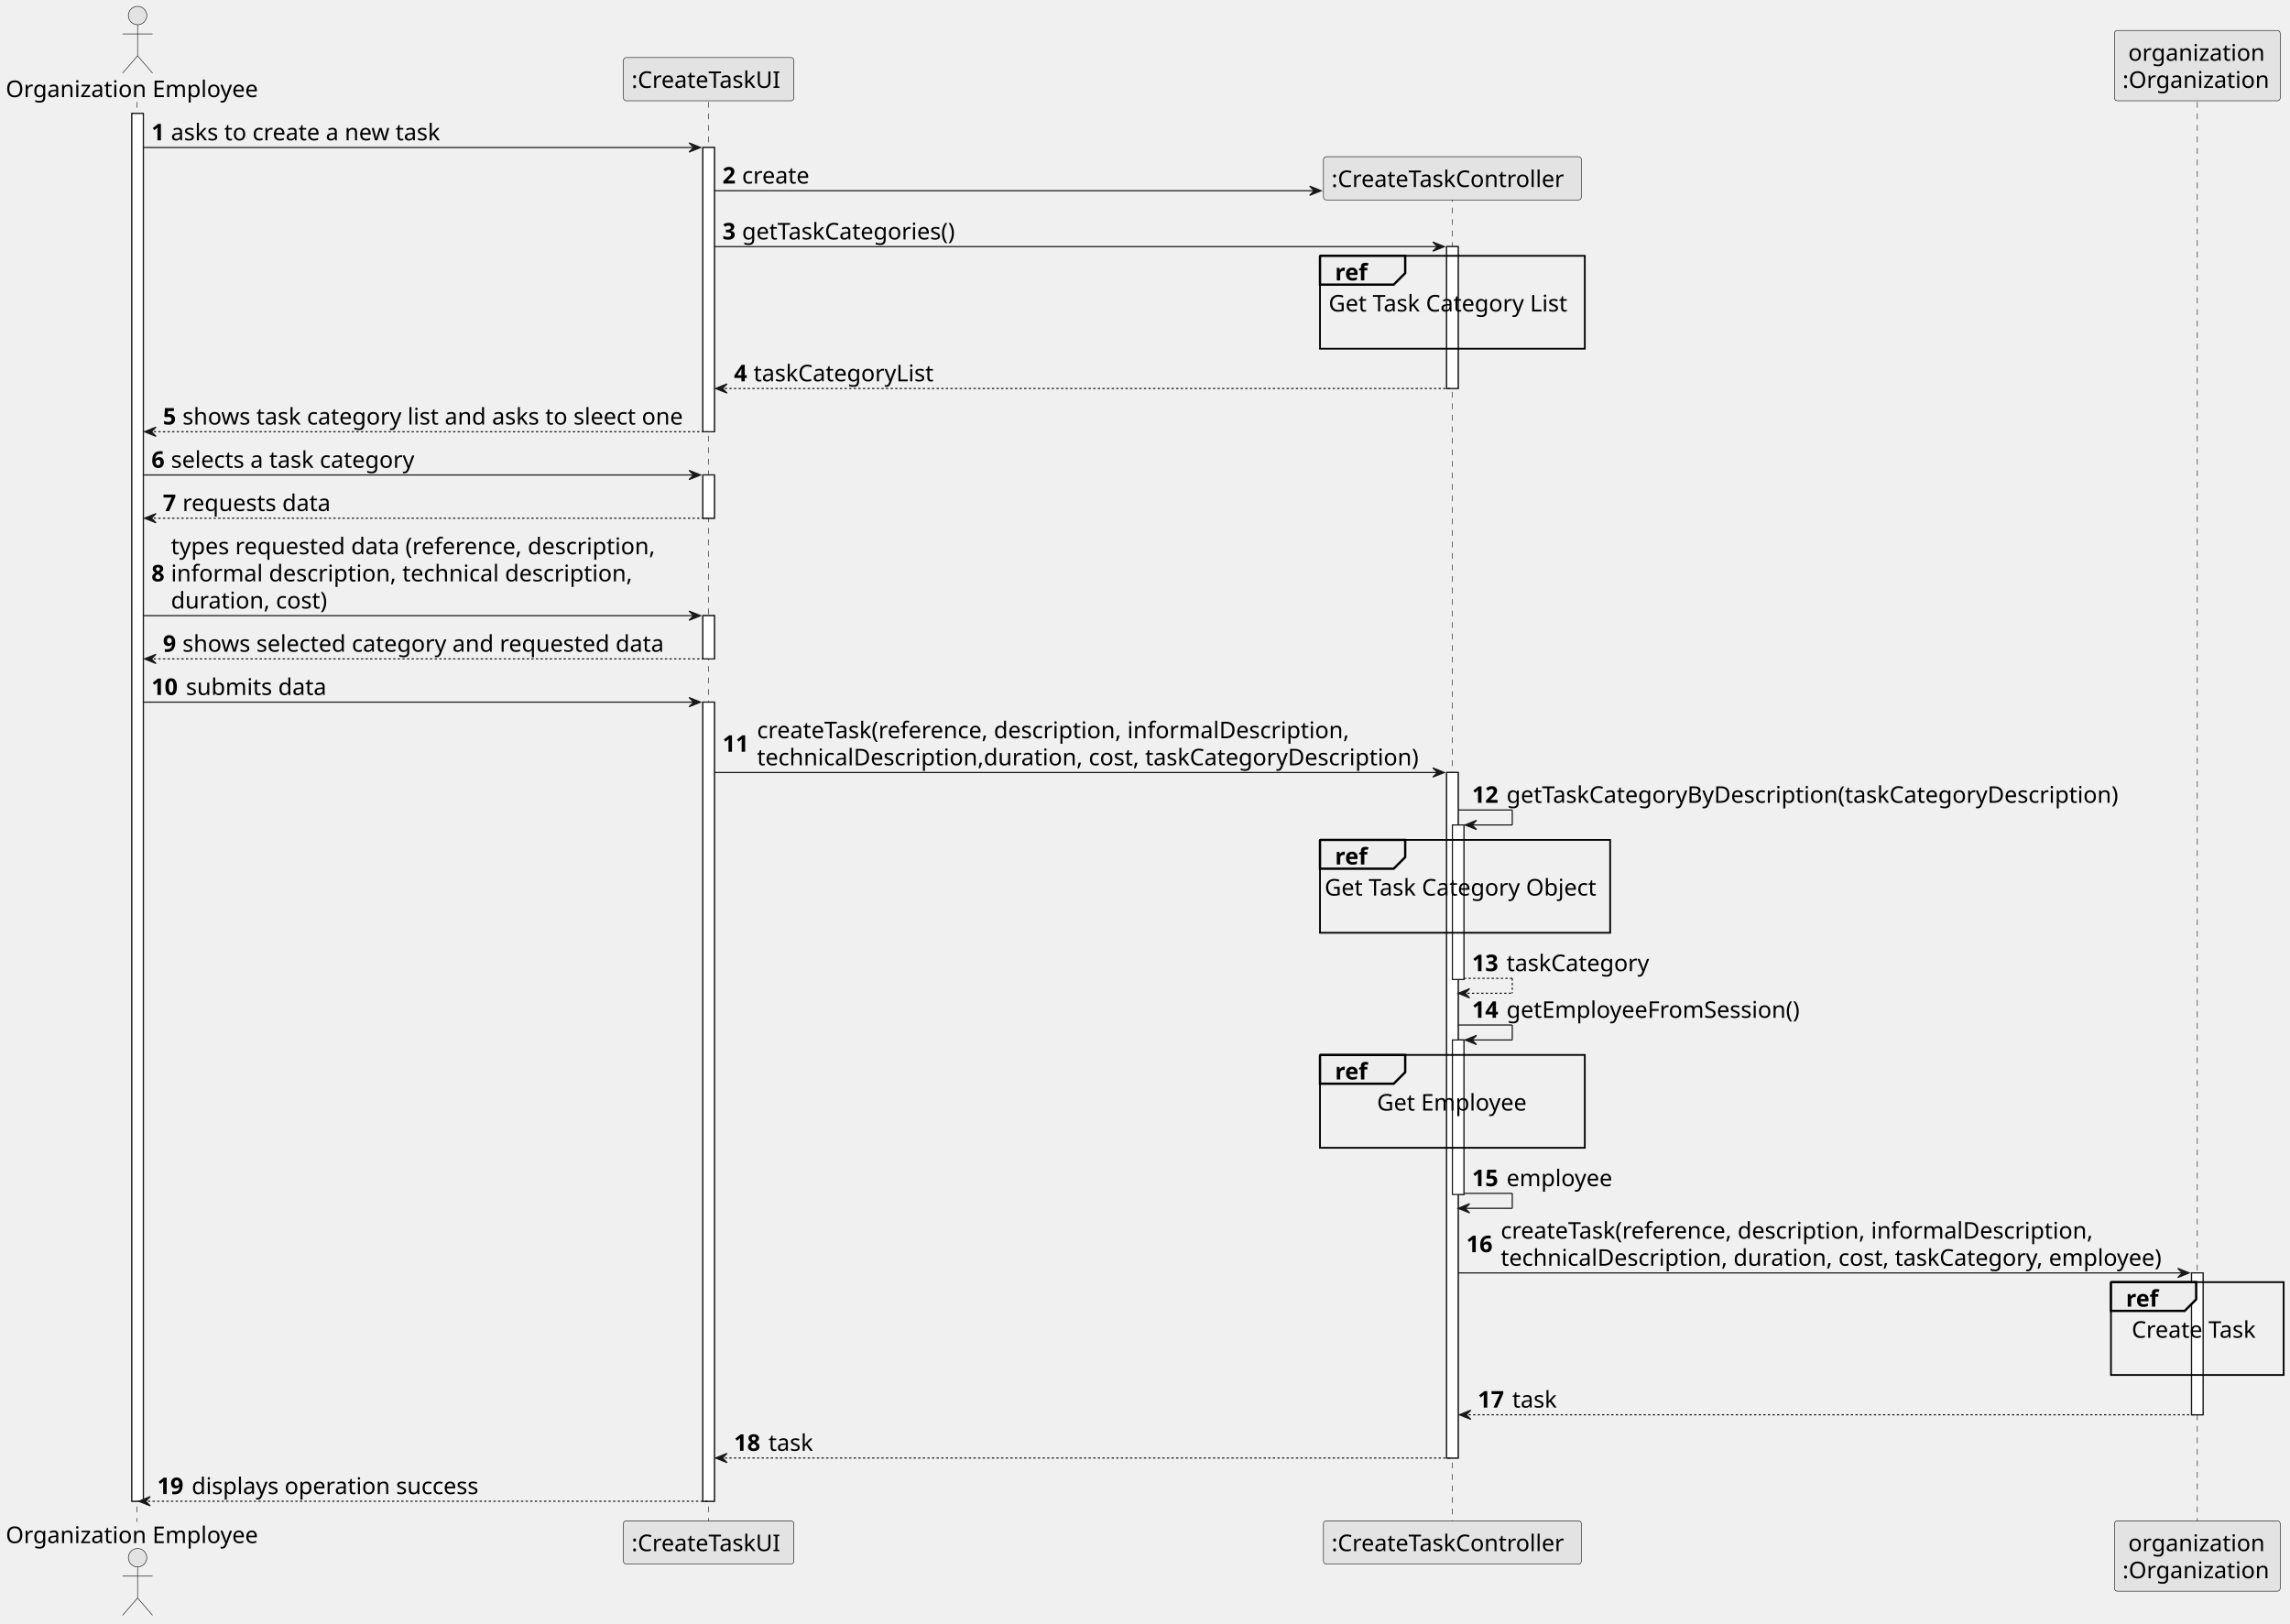
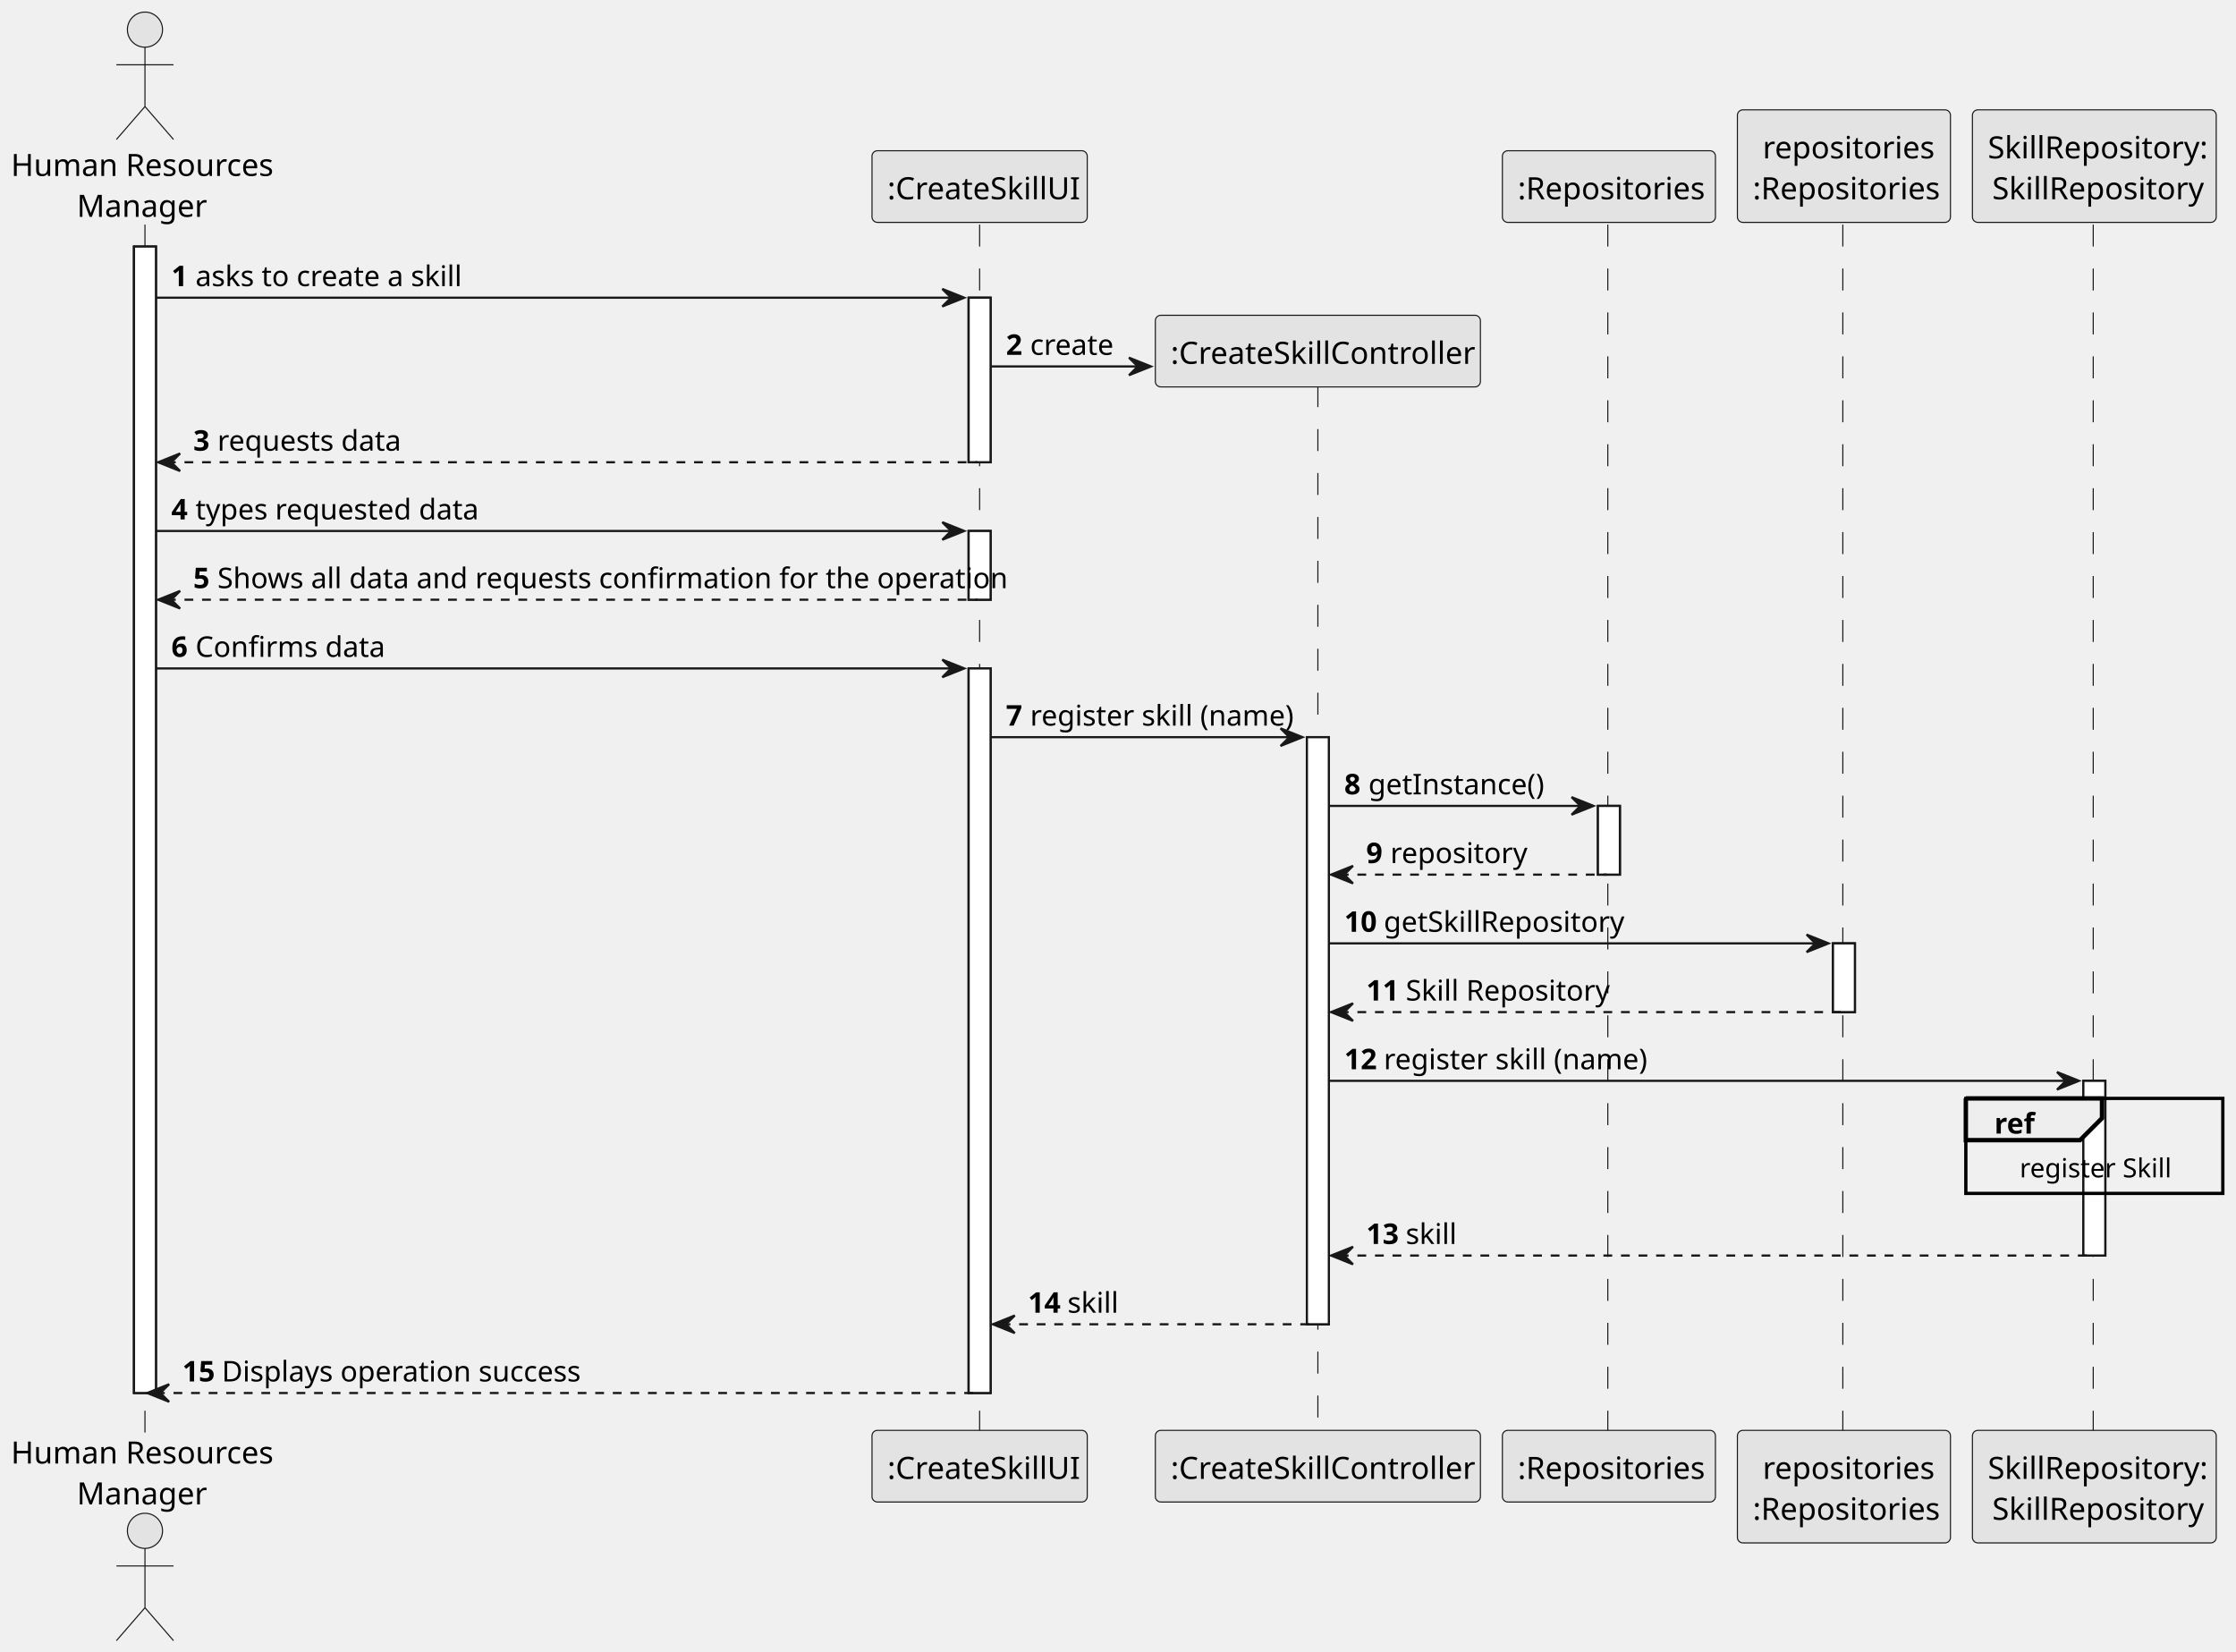
- <svg xmlns="http://www.w3.org/2000/svg" contentStyleType="text/css" height="1410px" preserveAspectRatio="none" style="width:1989px;height:1410px;background:#FFFFFF;" version="1.1" viewBox="0 0 1989 1410" width="1989px" zoomAndPan="magnify">
+ <svg xmlns="http://www.w3.org/2000/svg" contentStyleType="text/css" height="376.5px" preserveAspectRatio="none" style="width:509px;height:376px;background:#FFFFFF;" version="1.1" viewBox="0 0 509 376" width="509px" zoomAndPan="magnify">
  <defs />
  <g>
-     <rect fill="#FFFFFF" height="1205.414" style="stroke:#181818;stroke-width:1.0;" width="10" x="114.5" y="98.555" />
-     <rect fill="#FFFFFF" height="246.883" style="stroke:#181818;stroke-width:1.0;" width="10" x="610.5" y="128.109" />
-     <rect fill="#FFFFFF" height="37.555" style="stroke:#181818;stroke-width:1.0;" width="10" x="610.5" y="412.547" />
-     <rect fill="#FFFFFF" height="37.555" style="stroke:#181818;stroke-width:1.0;" width="10" x="610.5" y="534.766" />
-     <rect fill="#FFFFFF" height="694.094" style="stroke:#181818;stroke-width:1.0;" width="10" x="610.5" y="609.875" />
-     <rect fill="#FFFFFF" height="123.219" style="stroke:#181818;stroke-width:1.0;" width="10" x="1256.5" y="214.219" />
-     <rect fill="#FFFFFF" height="595.43" style="stroke:#181818;stroke-width:1.0;" width="10" x="1256.5" y="670.984" />
-     <rect fill="#FFFFFF" height="134.219" style="stroke:#181818;stroke-width:1.0;" width="10" x="1261.5" y="716.539" />
-     <rect fill="#FFFFFF" height="134.219" style="stroke:#181818;stroke-width:1.0;" width="10" x="1261.5" y="903.312" />
-     <rect fill="#FFFFFF" height="123.219" style="stroke:#181818;stroke-width:1.0;" width="10" x="1903.5" y="1105.641" />
-     <line style="stroke:#181818;stroke-width:0.5;stroke-dasharray:5.0,5.0;" x1="119" x2="119" y1="88.555" y2="1321.969" />
-     <line style="stroke:#181818;stroke-width:0.5;stroke-dasharray:5.0,5.0;" x1="615.5" x2="615.5" y1="88.555" y2="1321.969" />
-     <line style="stroke:#181818;stroke-width:0.5;stroke-dasharray:5.0,5.0;" x1="1261.5" x2="1261.5" y1="170.387" y2="1321.969" />
-     <line style="stroke:#181818;stroke-width:0.5;stroke-dasharray:5.0,5.0;" x1="1908.5" x2="1908.5" y1="88.555" y2="1321.969" />
-     <text fill="#000000" font-family="sans-serif" font-size="20" lengthAdjust="spacing" textLength="223" x="5" y="84.336">Organization Employee</text>
-     <ellipse cx="119.5" cy="13.5" fill="#E3E3E3" rx="8" ry="8" style="stroke:#181818;stroke-width:0.5;" />
-     <path d="M119.5,21.5 L119.5,48.5 M106.5,29.5 L132.5,29.5 M119.5,48.5 L106.5,63.5 M119.5,48.5 L132.5,63.5 " fill="none" style="stroke:#181818;stroke-width:0.5;" />
-     <text fill="#000000" font-family="sans-serif" font-size="20" lengthAdjust="spacing" textLength="223" x="5" y="1340.305">Organization Employee</text>
-     <ellipse cx="119.5" cy="1353.023" fill="#E3E3E3" rx="8" ry="8" style="stroke:#181818;stroke-width:0.5;" />
-     <path d="M119.5,1361.023 L119.5,1388.023 M106.5,1369.023 L132.5,1369.023 M119.5,1388.023 L106.5,1403.023 M119.5,1388.023 L132.5,1403.023 " fill="none" style="stroke:#181818;stroke-width:0.5;" />
-     <rect fill="#E3E3E3" height="37.555" rx="2.5" ry="2.5" style="stroke:#181818;stroke-width:0.5;" width="148" x="541.5" y="50" />
-     <text fill="#000000" font-family="sans-serif" font-size="20" lengthAdjust="spacing" textLength="134" x="548.5" y="76.336">:CreateTaskUI</text>
-     <rect fill="#E3E3E3" height="37.555" rx="2.5" ry="2.5" style="stroke:#181818;stroke-width:0.5;" width="148" x="541.5" y="1320.969" />
-     <text fill="#000000" font-family="sans-serif" font-size="20" lengthAdjust="spacing" textLength="134" x="548.5" y="1347.305">:CreateTaskUI</text>
-     <rect fill="#E3E3E3" height="37.555" rx="2.5" ry="2.5" style="stroke:#181818;stroke-width:0.5;" width="224" x="1149.5" y="1320.969" />
-     <text fill="#000000" font-family="sans-serif" font-size="20" lengthAdjust="spacing" textLength="210" x="1156.5" y="1347.305">:CreateTaskController</text>
-     <rect fill="#E3E3E3" height="61.109" rx="2.5" ry="2.5" style="stroke:#181818;stroke-width:0.5;" width="144" x="1836.5" y="26.445" />
-     <text fill="#000000" font-family="sans-serif" font-size="20" lengthAdjust="spacing" textLength="120" x="1848.5" y="52.781">organization</text>
-     <text fill="#000000" font-family="sans-serif" font-size="20" lengthAdjust="spacing" textLength="130" x="1843.5" y="76.336">:Organization</text>
-     <rect fill="#E3E3E3" height="61.109" rx="2.5" ry="2.5" style="stroke:#181818;stroke-width:0.5;" width="144" x="1836.5" y="1320.969" />
-     <text fill="#000000" font-family="sans-serif" font-size="20" lengthAdjust="spacing" textLength="120" x="1848.5" y="1347.305">organization</text>
-     <text fill="#000000" font-family="sans-serif" font-size="20" lengthAdjust="spacing" textLength="130" x="1843.5" y="1370.859">:Organization</text>
-     <rect fill="#FFFFFF" height="1205.414" style="stroke:#181818;stroke-width:1.0;" width="10" x="114.5" y="98.555" />
-     <rect fill="#FFFFFF" height="246.883" style="stroke:#181818;stroke-width:1.0;" width="10" x="610.5" y="128.109" />
-     <rect fill="#FFFFFF" height="37.555" style="stroke:#181818;stroke-width:1.0;" width="10" x="610.5" y="412.547" />
-     <rect fill="#FFFFFF" height="37.555" style="stroke:#181818;stroke-width:1.0;" width="10" x="610.5" y="534.766" />
-     <rect fill="#FFFFFF" height="694.094" style="stroke:#181818;stroke-width:1.0;" width="10" x="610.5" y="609.875" />
-     <rect fill="#FFFFFF" height="123.219" style="stroke:#181818;stroke-width:1.0;" width="10" x="1256.5" y="214.219" />
-     <rect fill="#FFFFFF" height="595.43" style="stroke:#181818;stroke-width:1.0;" width="10" x="1256.5" y="670.984" />
-     <rect fill="#FFFFFF" height="134.219" style="stroke:#181818;stroke-width:1.0;" width="10" x="1261.5" y="716.539" />
-     <rect fill="#FFFFFF" height="134.219" style="stroke:#181818;stroke-width:1.0;" width="10" x="1261.5" y="903.312" />
-     <rect fill="#FFFFFF" height="123.219" style="stroke:#181818;stroke-width:1.0;" width="10" x="1903.5" y="1105.641" />
-     <polygon fill="#181818" points="598.5,124.109,608.5,128.109,598.5,132.109,602.5,128.109" style="stroke:#181818;stroke-width:1.0;" />
-     <line style="stroke:#181818;stroke-width:1.0;" x1="124.5" x2="604.5" y1="128.109" y2="128.109" />
-     <text fill="#000000" font-family="sans-serif" font-size="20" font-weight="bold" lengthAdjust="spacing" textLength="13" x="131.5" y="121.891">1</text>
-     <text fill="#000000" font-family="sans-serif" font-size="20" lengthAdjust="spacing" textLength="239" x="148.5" y="121.891">asks to create a new task</text>
-     <polygon fill="#181818" points="1137.5,161.664,1147.5,165.664,1137.5,169.664,1141.5,165.664" style="stroke:#181818;stroke-width:1.0;" />
-     <line style="stroke:#181818;stroke-width:1.0;" x1="620.5" x2="1143.5" y1="165.664" y2="165.664" />
-     <text fill="#000000" font-family="sans-serif" font-size="20" font-weight="bold" lengthAdjust="spacing" textLength="13" x="627.5" y="159.445">2</text>
-     <text fill="#000000" font-family="sans-serif" font-size="20" lengthAdjust="spacing" textLength="58" x="644.5" y="159.445">create</text>
-     <rect fill="#E3E3E3" height="37.555" rx="2.5" ry="2.5" style="stroke:#181818;stroke-width:0.5;" width="224" x="1149.5" y="136.109" />
-     <text fill="#000000" font-family="sans-serif" font-size="20" lengthAdjust="spacing" textLength="210" x="1156.5" y="162.445">:CreateTaskController</text>
-     <polygon fill="#181818" points="1244.5,210.219,1254.5,214.219,1244.5,218.219,1248.5,214.219" style="stroke:#181818;stroke-width:1.0;" />
-     <line style="stroke:#181818;stroke-width:1.0;" x1="620.5" x2="1250.5" y1="214.219" y2="214.219" />
-     <text fill="#000000" font-family="sans-serif" font-size="20" font-weight="bold" lengthAdjust="spacing" textLength="13" x="627.5" y="208">3</text>
-     <text fill="#000000" font-family="sans-serif" font-size="20" lengthAdjust="spacing" textLength="192" x="644.5" y="208">getTaskCategories()</text>
-     <rect fill="none" height="80.664" style="stroke:#000000;stroke-width:1.5;" width="230" x="1146.5" y="222.219" />
-     <path d="M1146.5,222.219 L1220.5,222.219 L1220.5,237.219 L1210.5,247.219 L1146.5,247.219 L1146.5,222.219 " fill="#EEEEEE" style="stroke:#000000;stroke-width:2.0;" />
-     <text fill="#000000" font-family="sans-serif" font-size="20" font-weight="bold" lengthAdjust="spacing" textLength="29" x="1159.5" y="243.555">ref</text>
-     <text fill="#000000" font-family="sans-serif" font-size="20" lengthAdjust="spacing" textLength="215" x="1154" y="270.555">Get Task Category List</text>
-     <text fill="#000000" font-family="sans-serif" font-size="20" lengthAdjust="spacing" textLength="6" x="1258.5" y="294.109"> </text>
-     <polygon fill="#181818" points="631.5,333.438,621.5,337.438,631.5,341.438,627.5,337.438" style="stroke:#181818;stroke-width:1.0;" />
-     <line style="stroke:#181818;stroke-width:1.0;stroke-dasharray:2.0,2.0;" x1="625.5" x2="1260.5" y1="337.438" y2="337.438" />
-     <text fill="#000000" font-family="sans-serif" font-size="20" font-weight="bold" lengthAdjust="spacing" textLength="13" x="637.5" y="331.219">4</text>
-     <text fill="#000000" font-family="sans-serif" font-size="20" lengthAdjust="spacing" textLength="159" x="654.5" y="331.219">taskCategoryList</text>
-     <polygon fill="#181818" points="135.5,370.992,125.5,374.992,135.5,378.992,131.5,374.992" style="stroke:#181818;stroke-width:1.0;" />
-     <line style="stroke:#181818;stroke-width:1.0;stroke-dasharray:2.0,2.0;" x1="129.5" x2="614.5" y1="374.992" y2="374.992" />
-     <text fill="#000000" font-family="sans-serif" font-size="20" font-weight="bold" lengthAdjust="spacing" textLength="13" x="141.5" y="368.773">5</text>
-     <text fill="#000000" font-family="sans-serif" font-size="20" lengthAdjust="spacing" textLength="445" x="158.5" y="368.773">shows task category list and asks to sleect one</text>
-     <polygon fill="#181818" points="598.5,408.547,608.5,412.547,598.5,416.547,602.5,412.547" style="stroke:#181818;stroke-width:1.0;" />
-     <line style="stroke:#181818;stroke-width:1.0;" x1="124.5" x2="604.5" y1="412.547" y2="412.547" />
-     <text fill="#000000" font-family="sans-serif" font-size="20" font-weight="bold" lengthAdjust="spacing" textLength="13" x="131.5" y="406.328">6</text>
-     <text fill="#000000" font-family="sans-serif" font-size="20" lengthAdjust="spacing" textLength="215" x="148.5" y="406.328">selects a task category</text>
-     <polygon fill="#181818" points="135.5,446.102,125.5,450.102,135.5,454.102,131.5,450.102" style="stroke:#181818;stroke-width:1.0;" />
-     <line style="stroke:#181818;stroke-width:1.0;stroke-dasharray:2.0,2.0;" x1="129.5" x2="614.5" y1="450.102" y2="450.102" />
-     <text fill="#000000" font-family="sans-serif" font-size="20" font-weight="bold" lengthAdjust="spacing" textLength="13" x="141.5" y="443.883">7</text>
-     <text fill="#000000" font-family="sans-serif" font-size="20" lengthAdjust="spacing" textLength="130" x="158.5" y="443.883">requests data</text>
-     <polygon fill="#181818" points="598.5,530.766,608.5,534.766,598.5,538.766,602.5,534.766" style="stroke:#181818;stroke-width:1.0;" />
-     <line style="stroke:#181818;stroke-width:1.0;" x1="124.5" x2="604.5" y1="534.766" y2="534.766" />
-     <text fill="#000000" font-family="sans-serif" font-size="20" font-weight="bold" lengthAdjust="spacing" textLength="13" x="131.5" y="504.992">8</text>
-     <text fill="#000000" font-family="sans-serif" font-size="20" lengthAdjust="spacing" textLength="429" x="148.5" y="481.438">types requested data (reference, description,</text>
-     <text fill="#000000" font-family="sans-serif" font-size="20" lengthAdjust="spacing" textLength="412" x="148.5" y="504.992">informal description, technical description,</text>
-     <text fill="#000000" font-family="sans-serif" font-size="20" lengthAdjust="spacing" textLength="139" x="148.5" y="528.547">duration, cost)</text>
-     <polygon fill="#181818" points="135.5,568.32,125.5,572.32,135.5,576.32,131.5,572.32" style="stroke:#181818;stroke-width:1.0;" />
-     <line style="stroke:#181818;stroke-width:1.0;stroke-dasharray:2.0,2.0;" x1="129.5" x2="614.5" y1="572.32" y2="572.32" />
-     <text fill="#000000" font-family="sans-serif" font-size="20" font-weight="bold" lengthAdjust="spacing" textLength="13" x="141.5" y="566.102">9</text>
-     <text fill="#000000" font-family="sans-serif" font-size="20" lengthAdjust="spacing" textLength="423" x="158.5" y="566.102">shows selected category and requested data</text>
-     <polygon fill="#181818" points="598.5,605.875,608.5,609.875,598.5,613.875,602.5,609.875" style="stroke:#181818;stroke-width:1.0;" />
-     <line style="stroke:#181818;stroke-width:1.0;" x1="124.5" x2="604.5" y1="609.875" y2="609.875" />
-     <text fill="#000000" font-family="sans-serif" font-size="20" font-weight="bold" lengthAdjust="spacing" textLength="26" x="131.5" y="603.656">10</text>
-     <text fill="#000000" font-family="sans-serif" font-size="20" lengthAdjust="spacing" textLength="125" x="161.5" y="603.656">submits data</text>
-     <polygon fill="#181818" points="1244.5,666.984,1254.5,670.984,1244.5,674.984,1248.5,670.984" style="stroke:#181818;stroke-width:1.0;" />
-     <line style="stroke:#181818;stroke-width:1.0;" x1="620.5" x2="1250.5" y1="670.984" y2="670.984" />
-     <text fill="#000000" font-family="sans-serif" font-size="20" font-weight="bold" lengthAdjust="spacing" textLength="26" x="627.5" y="652.988">11</text>
-     <text fill="#000000" font-family="sans-serif" font-size="20" lengthAdjust="spacing" textLength="529" x="657.5" y="641.211">createTask(reference, description, informalDescription,</text>
-     <text fill="#000000" font-family="sans-serif" font-size="20" lengthAdjust="spacing" textLength="587" x="657.5" y="664.766">technicalDescription,duration, cost, taskCategoryDescription)</text>
-     <line style="stroke:#181818;stroke-width:1.0;" x1="1266.5" x2="1313.5" y1="703.539" y2="703.539" />
-     <line style="stroke:#181818;stroke-width:1.0;" x1="1313.5" x2="1313.5" y1="703.539" y2="716.539" />
-     <line style="stroke:#181818;stroke-width:1.0;" x1="1272.5" x2="1313.5" y1="716.539" y2="716.539" />
-     <polygon fill="#181818" points="1282.5,712.539,1272.5,716.539,1282.5,720.539,1278.5,716.539" style="stroke:#181818;stroke-width:1.0;" />
-     <text fill="#000000" font-family="sans-serif" font-size="20" font-weight="bold" lengthAdjust="spacing" textLength="26" x="1278.5" y="697.32">12</text>
-     <text fill="#000000" font-family="sans-serif" font-size="20" lengthAdjust="spacing" textLength="542" x="1308.5" y="697.32">getTaskCategoryByDescription(taskCategoryDescription)</text>
-     <rect fill="none" height="80.664" style="stroke:#000000;stroke-width:1.5;" width="252" x="1146.5" y="729.539" />
-     <path d="M1146.5,729.539 L1220.5,729.539 L1220.5,744.539 L1210.5,754.539 L1146.5,754.539 L1146.5,729.539 " fill="#EEEEEE" style="stroke:#000000;stroke-width:2.0;" />
-     <text fill="#000000" font-family="sans-serif" font-size="20" font-weight="bold" lengthAdjust="spacing" textLength="29" x="1159.5" y="750.875">ref</text>
-     <text fill="#000000" font-family="sans-serif" font-size="20" lengthAdjust="spacing" textLength="244" x="1150.5" y="777.875">Get Task Category Object</text>
-     <text fill="#000000" font-family="sans-serif" font-size="20" lengthAdjust="spacing" textLength="6" x="1269.5" y="801.43"> </text>
-     <line style="stroke:#181818;stroke-width:1.0;stroke-dasharray:2.0,2.0;" x1="1271.5" x2="1313.5" y1="849.758" y2="849.758" />
-     <line style="stroke:#181818;stroke-width:1.0;stroke-dasharray:2.0,2.0;" x1="1313.5" x2="1313.5" y1="849.758" y2="862.758" />
-     <line style="stroke:#181818;stroke-width:1.0;stroke-dasharray:2.0,2.0;" x1="1266.5" x2="1313.5" y1="862.758" y2="862.758" />
-     <polygon fill="#181818" points="1276.5,858.758,1266.5,862.758,1276.5,866.758,1272.5,862.758" style="stroke:#181818;stroke-width:1.0;" />
-     <text fill="#000000" font-family="sans-serif" font-size="20" font-weight="bold" lengthAdjust="spacing" textLength="26" x="1278.5" y="843.539">13</text>
-     <text fill="#000000" font-family="sans-serif" font-size="20" lengthAdjust="spacing" textLength="125" x="1308.5" y="843.539">taskCategory</text>
-     <line style="stroke:#181818;stroke-width:1.0;" x1="1266.5" x2="1313.5" y1="890.312" y2="890.312" />
-     <line style="stroke:#181818;stroke-width:1.0;" x1="1313.5" x2="1313.5" y1="890.312" y2="903.312" />
-     <line style="stroke:#181818;stroke-width:1.0;" x1="1272.5" x2="1313.5" y1="903.312" y2="903.312" />
-     <polygon fill="#181818" points="1282.5,899.312,1272.5,903.312,1282.5,907.312,1278.5,903.312" style="stroke:#181818;stroke-width:1.0;" />
-     <text fill="#000000" font-family="sans-serif" font-size="20" font-weight="bold" lengthAdjust="spacing" textLength="26" x="1278.5" y="884.094">14</text>
-     <text fill="#000000" font-family="sans-serif" font-size="20" lengthAdjust="spacing" textLength="259" x="1308.5" y="884.094">getEmployeeFromSession()</text>
-     <rect fill="none" height="80.664" style="stroke:#000000;stroke-width:1.5;" width="230" x="1146.5" y="916.312" />
-     <path d="M1146.5,916.312 L1220.5,916.312 L1220.5,931.312 L1210.5,941.312 L1146.5,941.312 L1146.5,916.312 " fill="#EEEEEE" style="stroke:#000000;stroke-width:2.0;" />
-     <text fill="#000000" font-family="sans-serif" font-size="20" font-weight="bold" lengthAdjust="spacing" textLength="29" x="1159.5" y="937.648">ref</text>
-     <text fill="#000000" font-family="sans-serif" font-size="20" lengthAdjust="spacing" textLength="131" x="1196" y="964.648">Get Employee</text>
-     <text fill="#000000" font-family="sans-serif" font-size="20" lengthAdjust="spacing" textLength="6" x="1258.5" y="988.203"> </text>
-     <line style="stroke:#181818;stroke-width:1.0;" x1="1271.5" x2="1313.5" y1="1036.531" y2="1036.531" />
-     <line style="stroke:#181818;stroke-width:1.0;" x1="1313.5" x2="1313.5" y1="1036.531" y2="1049.531" />
-     <line style="stroke:#181818;stroke-width:1.0;" x1="1266.5" x2="1313.5" y1="1049.531" y2="1049.531" />
-     <polygon fill="#181818" points="1276.5,1045.531,1266.5,1049.531,1276.5,1053.531,1272.5,1049.531" style="stroke:#181818;stroke-width:1.0;" />
-     <text fill="#000000" font-family="sans-serif" font-size="20" font-weight="bold" lengthAdjust="spacing" textLength="26" x="1278.5" y="1030.312">15</text>
-     <text fill="#000000" font-family="sans-serif" font-size="20" lengthAdjust="spacing" textLength="93" x="1308.5" y="1030.312">employee</text>
-     <polygon fill="#181818" points="1891.5,1101.641,1901.5,1105.641,1891.5,1109.641,1895.5,1105.641" style="stroke:#181818;stroke-width:1.0;" />
-     <line style="stroke:#181818;stroke-width:1.0;" x1="1266.5" x2="1897.5" y1="1105.641" y2="1105.641" />
-     <text fill="#000000" font-family="sans-serif" font-size="20" font-weight="bold" lengthAdjust="spacing" textLength="26" x="1273.5" y="1087.645">16</text>
-     <text fill="#000000" font-family="sans-serif" font-size="20" lengthAdjust="spacing" textLength="529" x="1303.5" y="1075.867">createTask(reference, description, informalDescription,</text>
-     <text fill="#000000" font-family="sans-serif" font-size="20" lengthAdjust="spacing" textLength="588" x="1303.5" y="1099.422">technicalDescription, duration, cost, taskCategory, employee)</text>
-     <rect fill="none" height="80.664" style="stroke:#000000;stroke-width:1.5;" width="150" x="1833.5" y="1113.641" />
-     <path d="M1833.5,1113.641 L1907.5,1113.641 L1907.5,1128.641 L1897.5,1138.641 L1833.5,1138.641 L1833.5,1113.641 " fill="#EEEEEE" style="stroke:#000000;stroke-width:2.0;" />
-     <text fill="#000000" font-family="sans-serif" font-size="20" font-weight="bold" lengthAdjust="spacing" textLength="29" x="1846.5" y="1134.977">ref</text>
-     <text fill="#000000" font-family="sans-serif" font-size="20" lengthAdjust="spacing" textLength="114" x="1851.5" y="1161.977">Create Task</text>
-     <text fill="#000000" font-family="sans-serif" font-size="20" lengthAdjust="spacing" textLength="6" x="1905.5" y="1185.531"> </text>
-     <polygon fill="#181818" points="1277.5,1224.859,1267.5,1228.859,1277.5,1232.859,1273.5,1228.859" style="stroke:#181818;stroke-width:1.0;" />
-     <line style="stroke:#181818;stroke-width:1.0;stroke-dasharray:2.0,2.0;" x1="1271.5" x2="1907.5" y1="1228.859" y2="1228.859" />
-     <text fill="#000000" font-family="sans-serif" font-size="20" font-weight="bold" lengthAdjust="spacing" textLength="26" x="1283.5" y="1222.641">17</text>
-     <text fill="#000000" font-family="sans-serif" font-size="20" lengthAdjust="spacing" textLength="40" x="1313.5" y="1222.641">task</text>
-     <polygon fill="#181818" points="631.5,1262.414,621.5,1266.414,631.5,1270.414,627.5,1266.414" style="stroke:#181818;stroke-width:1.0;" />
-     <line style="stroke:#181818;stroke-width:1.0;stroke-dasharray:2.0,2.0;" x1="625.5" x2="1260.5" y1="1266.414" y2="1266.414" />
-     <text fill="#000000" font-family="sans-serif" font-size="20" font-weight="bold" lengthAdjust="spacing" textLength="26" x="637.5" y="1260.195">18</text>
-     <text fill="#000000" font-family="sans-serif" font-size="20" lengthAdjust="spacing" textLength="40" x="667.5" y="1260.195">task</text>
-     <polygon fill="#181818" points="130.5,1299.969,120.5,1303.969,130.5,1307.969,126.5,1303.969" style="stroke:#181818;stroke-width:1.0;" />
-     <line style="stroke:#181818;stroke-width:1.0;stroke-dasharray:2.0,2.0;" x1="124.5" x2="614.5" y1="1303.969" y2="1303.969" />
-     <text fill="#000000" font-family="sans-serif" font-size="20" font-weight="bold" lengthAdjust="spacing" textLength="26" x="136.5" y="1297.75">19</text>
-     <text fill="#000000" font-family="sans-serif" font-size="20" lengthAdjust="spacing" textLength="256" x="166.5" y="1297.75">displays operation success</text>
+     <rect fill="#FFFFFF" height="260.974" style="stroke:#181818;stroke-width:0.5;" width="5" x="30.5" y="56.121" />
+     <rect fill="#FFFFFF" height="37.456" style="stroke:#181818;stroke-width:0.5;" width="5" x="220.5" y="67.767" />
+     <rect fill="#FFFFFF" height="15.646" style="stroke:#181818;stroke-width:0.5;" width="5" x="220.5" y="120.868" />
+     <rect fill="#FFFFFF" height="164.935" style="stroke:#181818;stroke-width:0.5;" width="5" x="220.5" y="152.159" />
+     <rect fill="#FFFFFF" height="133.644" style="stroke:#181818;stroke-width:0.5;" width="5" x="297.5" y="167.805" />
+     <rect fill="#FFFFFF" height="15.646" style="stroke:#181818;stroke-width:0.5;" width="5" x="363.75" y="183.45" />
+     <rect fill="#FFFFFF" height="15.646" style="stroke:#181818;stroke-width:0.5;" width="5" x="417.25" y="214.741" />
+     <rect fill="#FFFFFF" height="39.772" style="stroke:#181818;stroke-width:0.5;" width="5" x="474.25" y="246.032" />
+     <line style="stroke:#181818;stroke-width:0.25;stroke-dasharray:5.0,5.0;" x1="33" x2="33" y1="51.121" y2="326.095" />
+     <line style="stroke:#181818;stroke-width:0.25;stroke-dasharray:5.0,5.0;" x1="223" x2="223" y1="51.121" y2="326.095" />
+     <line style="stroke:#181818;stroke-width:0.25;stroke-dasharray:5.0,5.0;" x1="300" x2="300" y1="87.672" y2="326.095" />
+     <line style="stroke:#181818;stroke-width:0.25;stroke-dasharray:5.0,5.0;" x1="366" x2="366" y1="51.121" y2="326.095" />
+     <line style="stroke:#181818;stroke-width:0.25;stroke-dasharray:5.0,5.0;" x1="419.5" x2="419.5" y1="51.121" y2="326.095" />
+     <line style="stroke:#181818;stroke-width:0.25;stroke-dasharray:5.0,5.0;" x1="476.5" x2="476.5" y1="51.121" y2="326.095" />
+     <text fill="#000000" font-family="sans-serif" font-size="7" lengthAdjust="spacing" textLength="58" x="2.5" y="40.054">Human Resources</text>
+     <text fill="#000000" font-family="sans-serif" font-size="7" lengthAdjust="spacing" textLength="28" x="17.5" y="49.364">Manager</text>
+     <ellipse cx="33" cy="6.75" fill="#E3E3E3" rx="4" ry="4" style="stroke:#181818;stroke-width:0.25;" />
+     <path d="M33,10.75 L33,24.25 M26.5,14.75 L39.5,14.75 M33,24.25 L26.5,31.75 M33,24.25 L39.5,31.75 " fill="none" style="stroke:#181818;stroke-width:0.25;" />
+     <text fill="#000000" font-family="sans-serif" font-size="7" lengthAdjust="spacing" textLength="58" x="2.5" y="333.148">Human Resources</text>
+     <text fill="#000000" font-family="sans-serif" font-size="7" lengthAdjust="spacing" textLength="28" x="17.5" y="342.459">Manager</text>
+     <ellipse cx="33" cy="348.466" fill="#E3E3E3" rx="4" ry="4" style="stroke:#181818;stroke-width:0.25;" />
+     <path d="M33,352.466 L33,365.966 M26.5,356.466 L39.5,356.466 M33,365.966 L26.5,373.466 M33,365.966 L39.5,373.466 " fill="none" style="stroke:#181818;stroke-width:0.25;" />
+     <rect fill="#E3E3E3" height="16.311" rx="1.25" ry="1.25" style="stroke:#181818;stroke-width:0.25;" width="49" x="198.5" y="34.31" />
+     <text fill="#000000" font-family="sans-serif" font-size="7" lengthAdjust="spacing" textLength="42" x="202" y="45.364">:CreateSkillUI</text>
+     <rect fill="#E3E3E3" height="16.311" rx="1.25" ry="1.25" style="stroke:#181818;stroke-width:0.25;" width="49" x="198.5" y="325.595" />
+     <text fill="#000000" font-family="sans-serif" font-size="7" lengthAdjust="spacing" textLength="42" x="202" y="336.648">:CreateSkillUI</text>
+     <rect fill="#E3E3E3" height="16.311" rx="1.25" ry="1.25" style="stroke:#181818;stroke-width:0.25;" width="74" x="263" y="325.595" />
+     <text fill="#000000" font-family="sans-serif" font-size="7" lengthAdjust="spacing" textLength="67" x="266.5" y="336.648">:CreateSkillController</text>
+     <rect fill="#E3E3E3" height="16.311" rx="1.25" ry="1.25" style="stroke:#181818;stroke-width:0.25;" width="48.5" x="342" y="34.31" />
+     <text fill="#000000" font-family="sans-serif" font-size="7" lengthAdjust="spacing" textLength="41.5" x="345.5" y="45.364">:Repositories</text>
+     <rect fill="#E3E3E3" height="16.311" rx="1.25" ry="1.25" style="stroke:#181818;stroke-width:0.25;" width="48.5" x="342" y="325.595" />
+     <text fill="#000000" font-family="sans-serif" font-size="7" lengthAdjust="spacing" textLength="41.5" x="345.5" y="336.648">:Repositories</text>
+     <rect fill="#E3E3E3" height="25.621" rx="1.25" ry="1.25" style="stroke:#181818;stroke-width:0.25;" width="48.5" x="395.5" y="25" />
+     <text fill="#000000" font-family="sans-serif" font-size="7" lengthAdjust="spacing" textLength="37" x="401.25" y="36.054">repositories</text>
+     <text fill="#000000" font-family="sans-serif" font-size="7" lengthAdjust="spacing" textLength="41.5" x="399" y="45.364">:Repositories</text>
+     <rect fill="#E3E3E3" height="25.621" rx="1.25" ry="1.25" style="stroke:#181818;stroke-width:0.25;" width="48.5" x="395.5" y="325.595" />
+     <text fill="#000000" font-family="sans-serif" font-size="7" lengthAdjust="spacing" textLength="37" x="401.25" y="336.648">repositories</text>
+     <text fill="#000000" font-family="sans-serif" font-size="7" lengthAdjust="spacing" textLength="41.5" x="399" y="345.959">:Repositories</text>
+     <rect fill="#E3E3E3" height="25.621" rx="1.25" ry="1.25" style="stroke:#181818;stroke-width:0.25;" width="55.5" x="449" y="25" />
+     <text fill="#000000" font-family="sans-serif" font-size="7" lengthAdjust="spacing" textLength="48.5" x="452.5" y="36.054">SkillRepository:</text>
+     <text fill="#000000" font-family="sans-serif" font-size="7" lengthAdjust="spacing" textLength="46.5" x="453.5" y="45.364">SkillRepository</text>
+     <rect fill="#E3E3E3" height="25.621" rx="1.25" ry="1.25" style="stroke:#181818;stroke-width:0.25;" width="55.5" x="449" y="325.595" />
+     <text fill="#000000" font-family="sans-serif" font-size="7" lengthAdjust="spacing" textLength="48.5" x="452.5" y="336.648">SkillRepository:</text>
+     <text fill="#000000" font-family="sans-serif" font-size="7" lengthAdjust="spacing" textLength="46.5" x="453.5" y="345.959">SkillRepository</text>
+     <rect fill="#FFFFFF" height="260.974" style="stroke:#181818;stroke-width:0.5;" width="5" x="30.5" y="56.121" />
+     <rect fill="#FFFFFF" height="37.456" style="stroke:#181818;stroke-width:0.5;" width="5" x="220.5" y="67.767" />
+     <rect fill="#FFFFFF" height="15.646" style="stroke:#181818;stroke-width:0.5;" width="5" x="220.5" y="120.868" />
+     <rect fill="#FFFFFF" height="164.935" style="stroke:#181818;stroke-width:0.5;" width="5" x="220.5" y="152.159" />
+     <rect fill="#FFFFFF" height="133.644" style="stroke:#181818;stroke-width:0.5;" width="5" x="297.5" y="167.805" />
+     <rect fill="#FFFFFF" height="15.646" style="stroke:#181818;stroke-width:0.5;" width="5" x="363.75" y="183.45" />
+     <rect fill="#FFFFFF" height="15.646" style="stroke:#181818;stroke-width:0.5;" width="5" x="417.25" y="214.741" />
+     <rect fill="#FFFFFF" height="39.772" style="stroke:#181818;stroke-width:0.5;" width="5" x="474.25" y="246.032" />
+     <polygon fill="#181818" points="214.5,65.767,219.5,67.767,214.5,69.767,216.5,67.767" style="stroke:#181818;stroke-width:0.5;" />
+     <line style="stroke:#181818;stroke-width:0.5;" x1="35.5" x2="217.5" y1="67.767" y2="67.767" />
+     <text fill="#000000" font-family="sans-serif" font-size="6.5" font-weight="bold" lengthAdjust="spacing" textLength="3.5" x="39" y="65.135">1</text>
+     <text fill="#000000" font-family="sans-serif" font-size="6.5" lengthAdjust="spacing" textLength="60.5" x="44.5" y="65.135">asks to create a skill</text>
+     <polygon fill="#181818" points="257,81.412,262,83.412,257,85.412,259,83.412" style="stroke:#181818;stroke-width:0.5;" />
+     <line style="stroke:#181818;stroke-width:0.5;" x1="225.5" x2="260" y1="83.412" y2="83.412" />
+     <text fill="#000000" font-family="sans-serif" font-size="6.5" font-weight="bold" lengthAdjust="spacing" textLength="3.5" x="229" y="80.781">2</text>
+     <text fill="#000000" font-family="sans-serif" font-size="6.5" lengthAdjust="spacing" textLength="18" x="234.5" y="80.781">create</text>
+     <rect fill="#E3E3E3" height="16.311" rx="1.25" ry="1.25" style="stroke:#181818;stroke-width:0.25;" width="74" x="263" y="71.767" />
+     <text fill="#000000" font-family="sans-serif" font-size="7" lengthAdjust="spacing" textLength="67" x="266.5" y="82.82">:CreateSkillController</text>
+     <polygon fill="#181818" points="41,103.223,36,105.223,41,107.223,39,105.223" style="stroke:#181818;stroke-width:0.5;" />
+     <line style="stroke:#181818;stroke-width:0.5;stroke-dasharray:2.0,2.0;" x1="38" x2="222.5" y1="105.223" y2="105.223" />
+     <text fill="#000000" font-family="sans-serif" font-size="6.5" font-weight="bold" lengthAdjust="spacing" textLength="3.5" x="44" y="102.591">3</text>
+     <text fill="#000000" font-family="sans-serif" font-size="6.5" lengthAdjust="spacing" textLength="39.5" x="49.5" y="102.591">requests data</text>
+     <polygon fill="#181818" points="214.5,118.868,219.5,120.868,214.5,122.868,216.5,120.868" style="stroke:#181818;stroke-width:0.5;" />
+     <line style="stroke:#181818;stroke-width:0.5;" x1="35.5" x2="217.5" y1="120.868" y2="120.868" />
+     <text fill="#000000" font-family="sans-serif" font-size="6.5" font-weight="bold" lengthAdjust="spacing" textLength="3.5" x="39" y="118.237">4</text>
+     <text fill="#000000" font-family="sans-serif" font-size="6.5" lengthAdjust="spacing" textLength="61" x="44.5" y="118.237">types requested data</text>
+     <polygon fill="#181818" points="41,134.514,36,136.514,41,138.514,39,136.514" style="stroke:#181818;stroke-width:0.5;" />
+     <line style="stroke:#181818;stroke-width:0.5;stroke-dasharray:2.0,2.0;" x1="38" x2="222.5" y1="136.514" y2="136.514" />
+     <text fill="#000000" font-family="sans-serif" font-size="6.5" font-weight="bold" lengthAdjust="spacing" textLength="3.5" x="44" y="133.882">5</text>
+     <text fill="#000000" font-family="sans-serif" font-size="6.5" lengthAdjust="spacing" textLength="167.5" x="49.5" y="133.882">Shows all data and requests confirmation for the operation</text>
+     <polygon fill="#181818" points="214.5,150.159,219.5,152.159,214.5,154.159,216.5,152.159" style="stroke:#181818;stroke-width:0.5;" />
+     <line style="stroke:#181818;stroke-width:0.5;" x1="35.5" x2="217.5" y1="152.159" y2="152.159" />
+     <text fill="#000000" font-family="sans-serif" font-size="6.5" font-weight="bold" lengthAdjust="spacing" textLength="3.5" x="39" y="149.528">6</text>
+     <text fill="#000000" font-family="sans-serif" font-size="6.5" lengthAdjust="spacing" textLength="40" x="44.5" y="149.528">Confirms data</text>
+     <polygon fill="#181818" points="291.5,165.805,296.5,167.805,291.5,169.805,293.5,167.805" style="stroke:#181818;stroke-width:0.5;" />
+     <line style="stroke:#181818;stroke-width:0.5;" x1="225.5" x2="294.5" y1="167.805" y2="167.805" />
+     <text fill="#000000" font-family="sans-serif" font-size="6.5" font-weight="bold" lengthAdjust="spacing" textLength="3.5" x="229" y="165.173">7</text>
+     <text fill="#000000" font-family="sans-serif" font-size="6.5" lengthAdjust="spacing" textLength="57" x="234.5" y="165.173">register skill (name)</text>
+     <polygon fill="#181818" points="357.75,181.45,362.75,183.45,357.75,185.45,359.75,183.45" style="stroke:#181818;stroke-width:0.5;" />
+     <line style="stroke:#181818;stroke-width:0.5;" x1="302.5" x2="360.75" y1="183.45" y2="183.45" />
+     <text fill="#000000" font-family="sans-serif" font-size="6.5" font-weight="bold" lengthAdjust="spacing" textLength="3.5" x="306" y="180.819">8</text>
+     <text fill="#000000" font-family="sans-serif" font-size="6.5" lengthAdjust="spacing" textLength="37.5" x="311.5" y="180.819">getInstance()</text>
+     <polygon fill="#181818" points="308,197.096,303,199.096,308,201.096,306,199.096" style="stroke:#181818;stroke-width:0.5;" />
+     <line style="stroke:#181818;stroke-width:0.5;stroke-dasharray:2.0,2.0;" x1="305" x2="365.75" y1="199.096" y2="199.096" />
+     <text fill="#000000" font-family="sans-serif" font-size="6.5" font-weight="bold" lengthAdjust="spacing" textLength="3.5" x="311" y="196.464">9</text>
+     <text fill="#000000" font-family="sans-serif" font-size="6.5" lengthAdjust="spacing" textLength="28.5" x="316.5" y="196.464">repository</text>
+     <polygon fill="#181818" points="411.25,212.741,416.25,214.741,411.25,216.741,413.25,214.741" style="stroke:#181818;stroke-width:0.5;" />
+     <line style="stroke:#181818;stroke-width:0.5;" x1="302.5" x2="414.25" y1="214.741" y2="214.741" />
+     <text fill="#000000" font-family="sans-serif" font-size="6.5" font-weight="bold" lengthAdjust="spacing" textLength="7" x="306" y="212.11">10</text>
+     <text fill="#000000" font-family="sans-serif" font-size="6.5" lengthAdjust="spacing" textLength="52.5" x="315" y="212.11">getSkillRepository</text>
+     <polygon fill="#181818" points="308,228.387,303,230.387,308,232.387,306,230.387" style="stroke:#181818;stroke-width:0.5;" />
+     <line style="stroke:#181818;stroke-width:0.5;stroke-dasharray:2.0,2.0;" x1="305" x2="419.25" y1="230.387" y2="230.387" />
+     <text fill="#000000" font-family="sans-serif" font-size="6.5" font-weight="bold" lengthAdjust="spacing" textLength="7" x="311" y="227.755">11</text>
+     <text fill="#000000" font-family="sans-serif" font-size="6.5" lengthAdjust="spacing" textLength="45.5" x="320" y="227.755">Skill Repository</text>
+     <polygon fill="#181818" points="468.25,244.032,473.25,246.032,468.25,248.032,470.25,246.032" style="stroke:#181818;stroke-width:0.5;" />
+     <line style="stroke:#181818;stroke-width:0.5;" x1="302.5" x2="471.25" y1="246.032" y2="246.032" />
+     <text fill="#000000" font-family="sans-serif" font-size="6.5" font-weight="bold" lengthAdjust="spacing" textLength="7" x="306" y="243.401">12</text>
+     <text fill="#000000" font-family="sans-serif" font-size="6.5" lengthAdjust="spacing" textLength="57" x="315" y="243.401">register skill (name)</text>
+     <rect fill="none" height="21.626" style="stroke:#000000;stroke-width:0.75;" width="58.5" x="447.5" y="250.032" />
+     <path d="M447.5,250.032 L478.5,250.032 L478.5,254.532 L473.5,259.532 L447.5,259.532 L447.5,250.032 " fill="#EEEEEE" style="stroke:#000000;stroke-width:1.0;" />
+     <text fill="#000000" font-family="sans-serif" font-size="6.5" font-weight="bold" lengthAdjust="spacing" textLength="8.5" x="454" y="258.046">ref</text>
+     <text fill="#000000" font-family="sans-serif" font-size="6" lengthAdjust="spacing" textLength="34" x="459.75" y="268.007">register Skill</text>
+     <polygon fill="#181818" points="308,283.804,303,285.804,308,287.804,306,285.804" style="stroke:#181818;stroke-width:0.5;" />
+     <line style="stroke:#181818;stroke-width:0.5;stroke-dasharray:2.0,2.0;" x1="305" x2="476.25" y1="285.804" y2="285.804" />
+     <text fill="#000000" font-family="sans-serif" font-size="6.5" font-weight="bold" lengthAdjust="spacing" textLength="7" x="311" y="283.172">13</text>
+     <text fill="#000000" font-family="sans-serif" font-size="6.5" lengthAdjust="spacing" textLength="11.5" x="320" y="283.172">skill</text>
+     <polygon fill="#181818" points="231,299.449,226,301.449,231,303.449,229,301.449" style="stroke:#181818;stroke-width:0.5;" />
+     <line style="stroke:#181818;stroke-width:0.5;stroke-dasharray:2.0,2.0;" x1="228" x2="299.5" y1="301.449" y2="301.449" />
+     <text fill="#000000" font-family="sans-serif" font-size="6.5" font-weight="bold" lengthAdjust="spacing" textLength="7" x="234" y="298.818">14</text>
+     <text fill="#000000" font-family="sans-serif" font-size="6.5" lengthAdjust="spacing" textLength="11.5" x="243" y="298.818">skill</text>
+     <polygon fill="#181818" points="38.5,315.095,33.5,317.095,38.5,319.095,36.5,317.095" style="stroke:#181818;stroke-width:0.5;" />
+     <line style="stroke:#181818;stroke-width:0.5;stroke-dasharray:2.0,2.0;" x1="35.5" x2="222.5" y1="317.095" y2="317.095" />
+     <text fill="#000000" font-family="sans-serif" font-size="6.5" font-weight="bold" lengthAdjust="spacing" textLength="7" x="41.5" y="314.463">15</text>
+     <text fill="#000000" font-family="sans-serif" font-size="6.5" lengthAdjust="spacing" textLength="80" x="50.5" y="314.463">Displays operation success</text>
  </g>
</svg>
